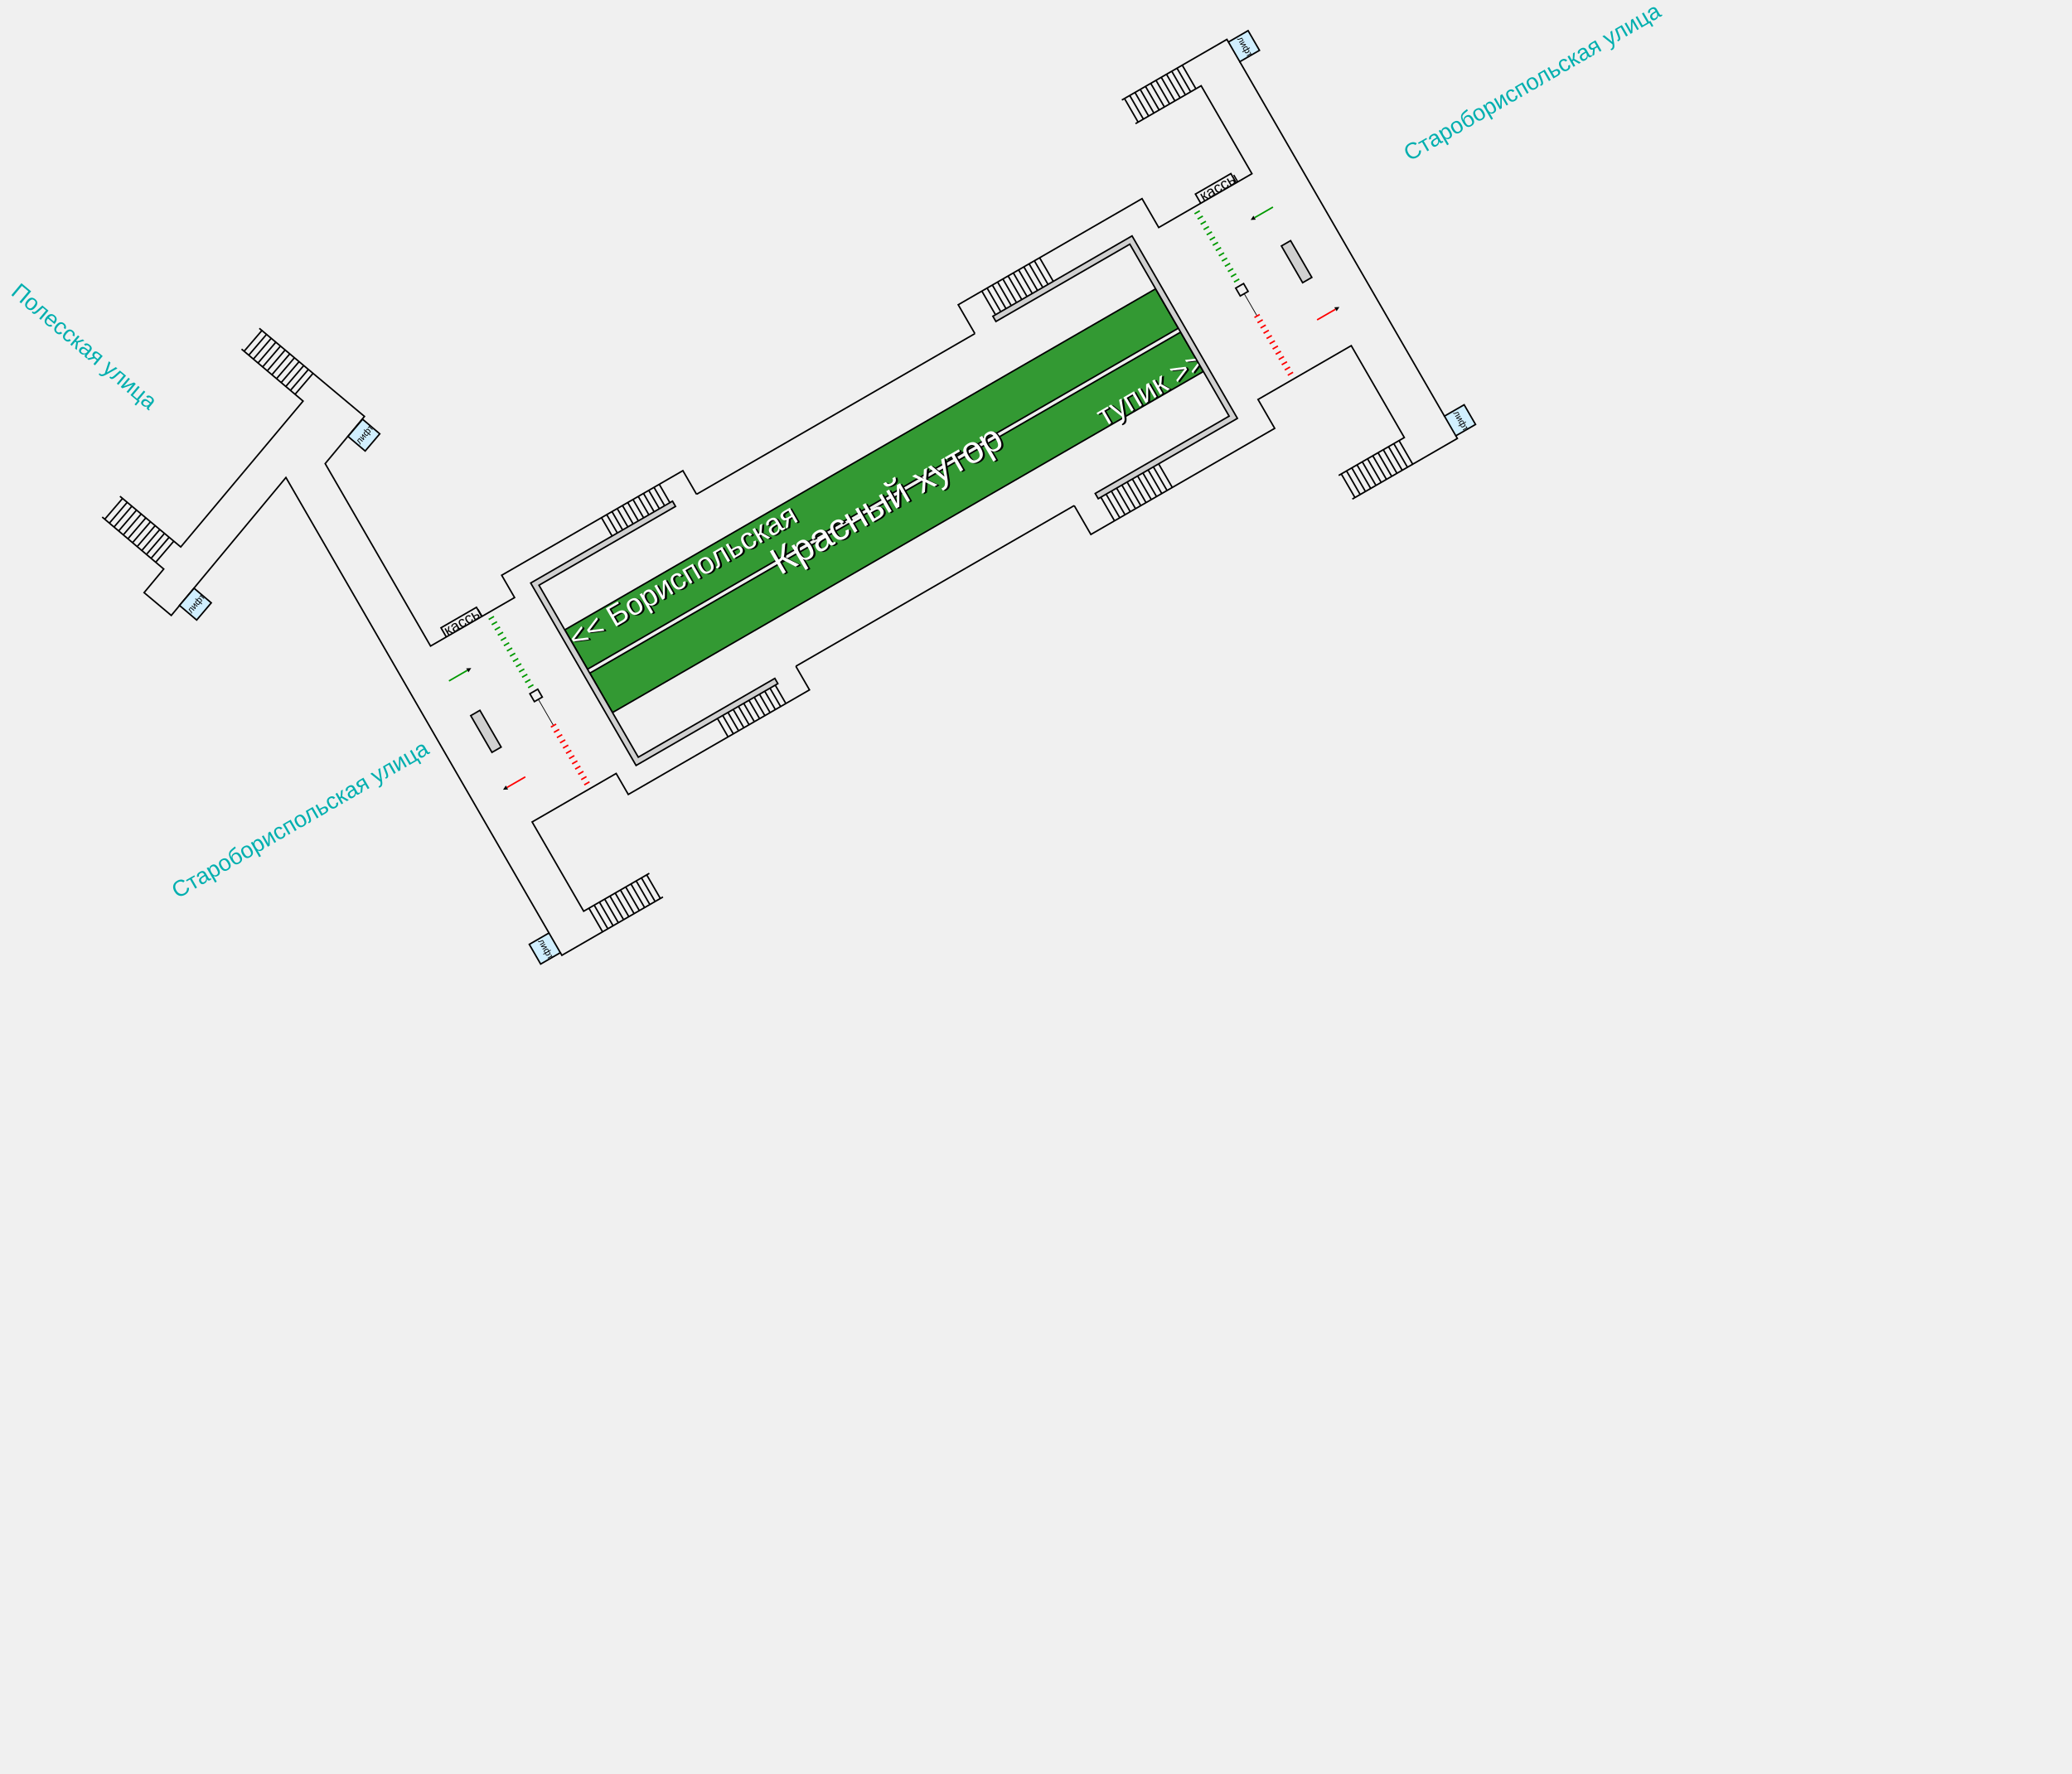
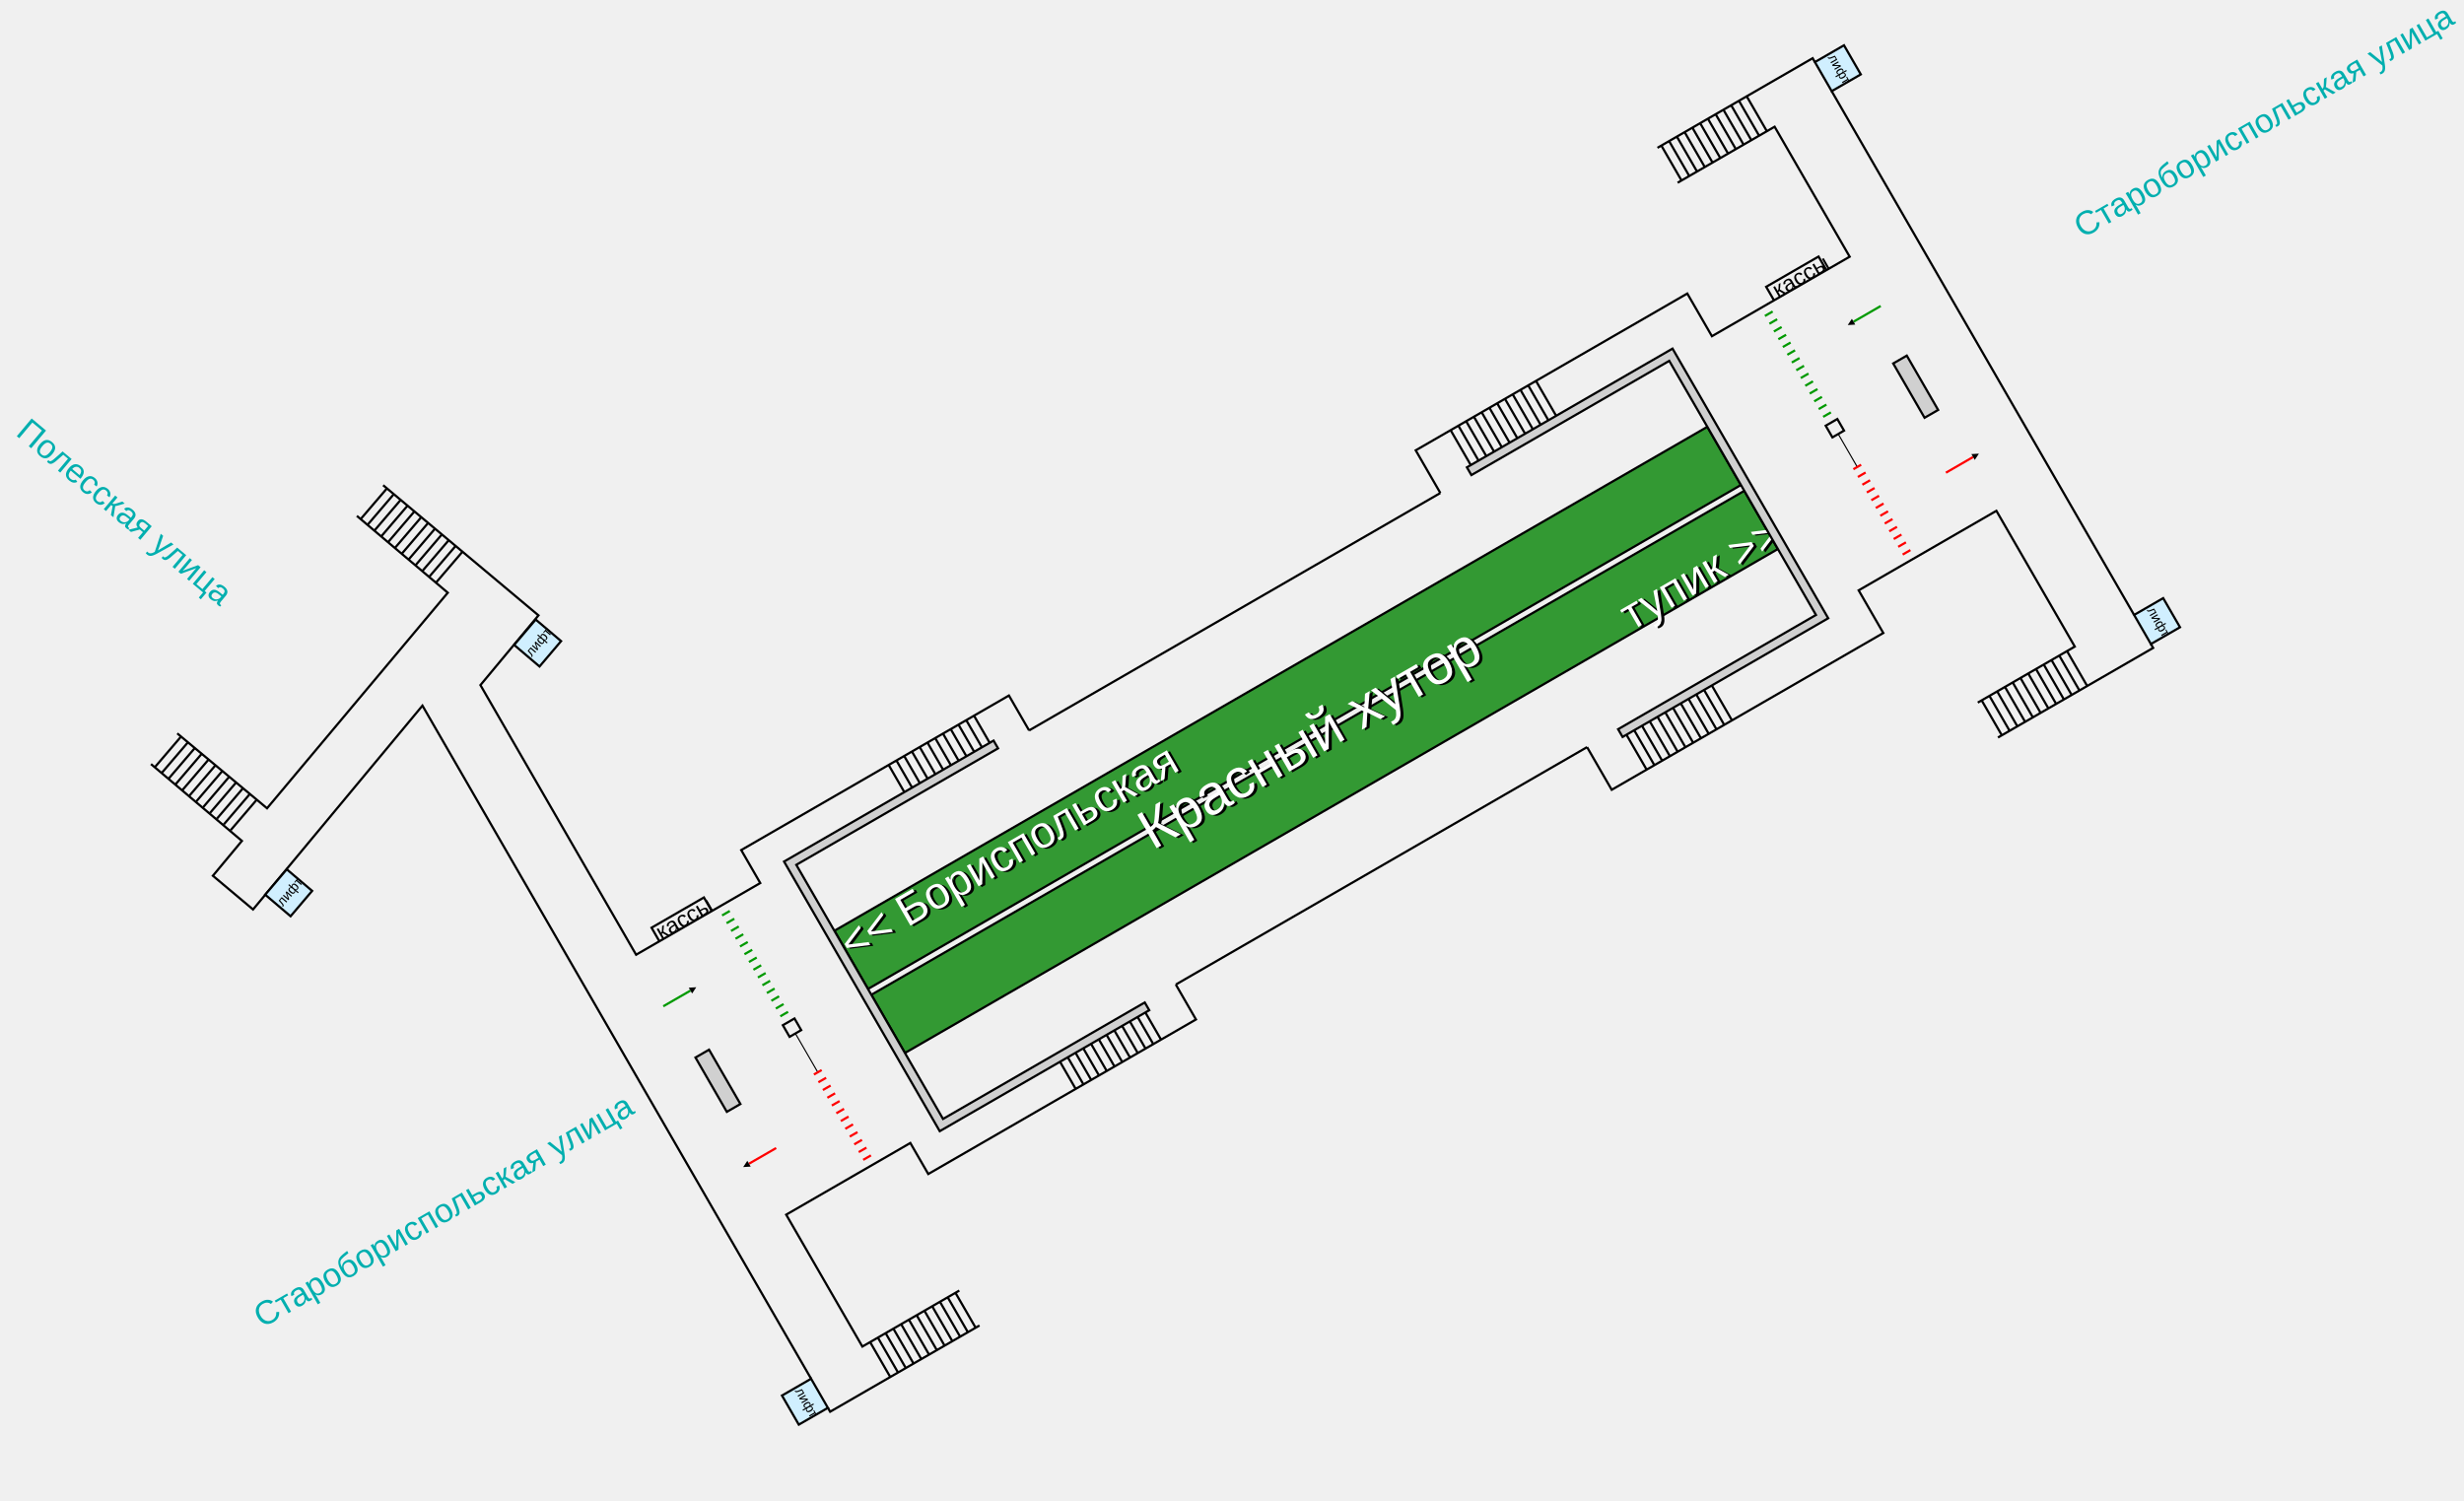
- <svg xmlns="http://www.w3.org/2000/svg" baseProfile="full" height="100%" version="1.1" width="100%">
+ <svg xmlns="http://www.w3.org/2000/svg" baseProfile="full" height="670.0" version="1.1" width="1100.0">
  <defs>
    <marker id="id102" markerHeight="3" markerUnits="strokeWidth" markerWidth="4" orient="auto" refX="0" refY="5" viewBox="0,0,10,10">
      <path d="M 0 0 L 10 5 L 0 10 z" />
    </marker>
  </defs>
-   <g transform="scale(0.5)">
-     <rect fill="none" height="670" stroke="none" stroke-width="0" width="1100" x="0" y="0" />
-     <g transform="rotate(-30.0,550,335)">
-       <polygon fill="#339933" points="356,346 356,316 806,316 806,346" stroke="#000000" stroke-width="1" />
-       <polygon fill="#339933" points="356,349 356,379 806,379 806,349" stroke="#000000" stroke-width="1" />
-       <polyline fill="none" points="476,282 688,282" stroke="#000000" stroke-width="1" />
-       <polyline fill="none" points="476,413 688,413" stroke="#000000" stroke-width="1" />
-       <line stroke="#000000" stroke-width="1" x1="458" x2="458" y1="282" y2="264" />
-       <line stroke="#000000" stroke-width="1" x1="454" x2="454" y1="282" y2="264" />
-       <line stroke="#000000" stroke-width="1" x1="450" x2="450" y1="282" y2="264" />
-       <line stroke="#000000" stroke-width="1" x1="446" x2="446" y1="282" y2="264" />
-       <line stroke="#000000" stroke-width="1" x1="442" x2="442" y1="282" y2="264" />
-       <line stroke="#000000" stroke-width="1" x1="438" x2="438" y1="282" y2="264" />
-       <line stroke="#000000" stroke-width="1" x1="434" x2="434" y1="282" y2="264" />
-       <line stroke="#000000" stroke-width="1" x1="430" x2="430" y1="282" y2="264" />
-       <line stroke="#000000" stroke-width="1" x1="426" x2="426" y1="282" y2="264" />
-       <line stroke="#000000" stroke-width="1" x1="422" x2="422" y1="282" y2="264" />
-       <line stroke="#000000" stroke-width="1" x1="418" x2="418" y1="282" y2="264" />
-       <line stroke="#000000" stroke-width="1" x1="414" x2="414" y1="282" y2="264" />
-       <line stroke="#000000" stroke-width="1" x1="458" x2="458" y1="413" y2="431" />
-       <line stroke="#000000" stroke-width="1" x1="454" x2="454" y1="413" y2="431" />
-       <line stroke="#000000" stroke-width="1" x1="450" x2="450" y1="413" y2="431" />
-       <line stroke="#000000" stroke-width="1" x1="446" x2="446" y1="413" y2="431" />
-       <line stroke="#000000" stroke-width="1" x1="442" x2="442" y1="413" y2="431" />
-       <line stroke="#000000" stroke-width="1" x1="438" x2="438" y1="413" y2="431" />
-       <line stroke="#000000" stroke-width="1" x1="434" x2="434" y1="413" y2="431" />
-       <line stroke="#000000" stroke-width="1" x1="430" x2="430" y1="413" y2="431" />
-       <line stroke="#000000" stroke-width="1" x1="426" x2="426" y1="413" y2="431" />
-       <line stroke="#000000" stroke-width="1" x1="422" x2="422" y1="413" y2="431" />
-       <line stroke="#000000" stroke-width="1" x1="418" x2="418" y1="413" y2="431" />
-       <line stroke="#000000" stroke-width="1" x1="414" x2="414" y1="413" y2="431" />
-       <line stroke="#000000" stroke-width="1" x1="706" x2="706" y1="282" y2="260" />
-       <line stroke="#000000" stroke-width="1" x1="710" x2="710" y1="282" y2="260" />
-       <line stroke="#000000" stroke-width="1" x1="714" x2="714" y1="282" y2="260" />
-       <line stroke="#000000" stroke-width="1" x1="718" x2="718" y1="282" y2="260" />
-       <line stroke="#000000" stroke-width="1" x1="722" x2="722" y1="282" y2="260" />
-       <line stroke="#000000" stroke-width="1" x1="726" x2="726" y1="282" y2="260" />
-       <line stroke="#000000" stroke-width="1" x1="730" x2="730" y1="282" y2="260" />
-       <line stroke="#000000" stroke-width="1" x1="734" x2="734" y1="282" y2="260" />
-       <line stroke="#000000" stroke-width="1" x1="738" x2="738" y1="282" y2="260" />
-       <line stroke="#000000" stroke-width="1" x1="742" x2="742" y1="282" y2="260" />
-       <line stroke="#000000" stroke-width="1" x1="746" x2="746" y1="282" y2="260" />
-       <line stroke="#000000" stroke-width="1" x1="750" x2="750" y1="282" y2="260" />
-       <line stroke="#000000" stroke-width="1" x1="706" x2="706" y1="417" y2="435" />
-       <line stroke="#000000" stroke-width="1" x1="710" x2="710" y1="417" y2="435" />
-       <line stroke="#000000" stroke-width="1" x1="714" x2="714" y1="417" y2="435" />
-       <line stroke="#000000" stroke-width="1" x1="718" x2="718" y1="417" y2="435" />
-       <line stroke="#000000" stroke-width="1" x1="722" x2="722" y1="417" y2="435" />
-       <line stroke="#000000" stroke-width="1" x1="726" x2="726" y1="417" y2="435" />
-       <line stroke="#000000" stroke-width="1" x1="730" x2="730" y1="417" y2="435" />
-       <line stroke="#000000" stroke-width="1" x1="734" x2="734" y1="417" y2="435" />
-       <line stroke="#000000" stroke-width="1" x1="738" x2="738" y1="417" y2="435" />
-       <line stroke="#000000" stroke-width="1" x1="742" x2="742" y1="417" y2="435" />
-       <line stroke="#000000" stroke-width="1" x1="746" x2="746" y1="417" y2="435" />
-       <line stroke="#000000" stroke-width="1" x1="750" x2="750" y1="417" y2="435" />
-       <text fill="#000000" font-family="Arial" font-size="20" stroke="none" stroke-width="0" x="357" y="332.0">&lt;&lt; Бориспольская</text>
-       <text fill="#000000" font-family="Arial" font-size="20" stroke="none" stroke-width="0" x="732" y="379.0">тупик &gt;&gt;</text>
-       <text fill="#000000" font-family="Arial" font-size="25" stroke="none" stroke-width="0" x="498" y="357.0">Красный хутор</text>
-       <text fill="#ffffff" font-family="Arial" font-size="20" stroke="none" stroke-width="0" x="356" y="331.0">&lt;&lt; Бориспольская</text>
-       <text fill="#ffffff" font-family="Arial" font-size="20" stroke="none" stroke-width="0" x="731" y="378.0">тупик &gt;&gt;</text>
-       <text fill="#ffffff" font-family="Arial" font-size="25" stroke="none" stroke-width="0" x="497" y="356.0">Красный хутор</text>
-       <polyline fill="none" points="247,499 247,501 324,501" stroke="#000000" stroke-width="1" />
-       <polyline fill="none" points="264,49 282,99 164,142 146,93" stroke="#000000" stroke-width="1" />
-       <polyline fill="none" points="129,99 147,149 128,156 136,178 247,137 247,484" stroke="#000000" stroke-width="1" />
-       <polyline fill="none" points="281,43 312,128 274,142 274,281 338,281 338,264 476,264 476,282" stroke="#000000" stroke-width="1" />
-       <polyline fill="none" points="476,413 476,431 338,431 338,415 274,415 274,483 324,483" stroke="#000000" stroke-width="1" />
-       <line stroke="#000000" stroke-width="1" x1="322" x2="322" y1="483" y2="501" />
-       <line stroke="#000000" stroke-width="1" x1="318" x2="318" y1="483" y2="501" />
-       <line stroke="#000000" stroke-width="1" x1="314" x2="314" y1="483" y2="501" />
-       <line stroke="#000000" stroke-width="1" x1="310" x2="310" y1="483" y2="501" />
-       <line stroke="#000000" stroke-width="1" x1="306" x2="306" y1="483" y2="501" />
-       <line stroke="#000000" stroke-width="1" x1="302" x2="302" y1="483" y2="501" />
-       <line stroke="#000000" stroke-width="1" x1="298" x2="298" y1="483" y2="501" />
-       <line stroke="#000000" stroke-width="1" x1="294" x2="294" y1="483" y2="501" />
-       <line stroke="#000000" stroke-width="1" x1="290" x2="290" y1="483" y2="501" />
-       <line stroke="#000000" stroke-width="1" x1="286" x2="286" y1="483" y2="501" />
-       <line stroke="#000000" stroke-width="1" x1="282" x2="282" y1="483" y2="501" />
-       <line stroke="#000000" stroke-width="1" x1="278" x2="278" y1="483" y2="501" />
-       <line stroke="#000000" stroke-width="1" x1="265" x2="282" y1="51" y2="45" />
+   <g>
+     <rect fill="none" height="670.0" stroke="none" stroke-width="0" width="1100.0" x="0.0" y="0.0" />
+     <g transform="rotate(-30.0,550.0,335.0)">
+       <polygon fill="#339933" points="356.0,346.0 356.0,316.0 806.0,316.0 806.0,346.0" stroke="#000000" stroke-width="1" />
+       <polygon fill="#339933" points="356.0,349.0 356.0,379.0 806.0,379.0 806.0,349.0" stroke="#000000" stroke-width="1" />
+       <polyline fill="none" points="476.0,282.0 688.0,282.0" stroke="#000000" stroke-width="1" />
+       <polyline fill="none" points="476.0,413.0 688.0,413.0" stroke="#000000" stroke-width="1" />
+       <line stroke="#000000" stroke-width="1" x1="458.0" x2="458.0" y1="282.0" y2="264.0" />
+       <line stroke="#000000" stroke-width="1" x1="454.0" x2="454.0" y1="282.0" y2="264.0" />
+       <line stroke="#000000" stroke-width="1" x1="450.0" x2="450.0" y1="282.0" y2="264.0" />
+       <line stroke="#000000" stroke-width="1" x1="446.0" x2="446.0" y1="282.0" y2="264.0" />
+       <line stroke="#000000" stroke-width="1" x1="442.0" x2="442.0" y1="282.0" y2="264.0" />
+       <line stroke="#000000" stroke-width="1" x1="438.0" x2="438.0" y1="282.0" y2="264.0" />
+       <line stroke="#000000" stroke-width="1" x1="434.0" x2="434.0" y1="282.0" y2="264.0" />
+       <line stroke="#000000" stroke-width="1" x1="430.0" x2="430.0" y1="282.0" y2="264.0" />
+       <line stroke="#000000" stroke-width="1" x1="426.0" x2="426.0" y1="282.0" y2="264.0" />
+       <line stroke="#000000" stroke-width="1" x1="422.0" x2="422.0" y1="282.0" y2="264.0" />
+       <line stroke="#000000" stroke-width="1" x1="418.0" x2="418.0" y1="282.0" y2="264.0" />
+       <line stroke="#000000" stroke-width="1" x1="414.0" x2="414.0" y1="282.0" y2="264.0" />
+       <line stroke="#000000" stroke-width="1" x1="458.0" x2="458.0" y1="413.0" y2="431.0" />
+       <line stroke="#000000" stroke-width="1" x1="454.0" x2="454.0" y1="413.0" y2="431.0" />
+       <line stroke="#000000" stroke-width="1" x1="450.0" x2="450.0" y1="413.0" y2="431.0" />
+       <line stroke="#000000" stroke-width="1" x1="446.0" x2="446.0" y1="413.0" y2="431.0" />
+       <line stroke="#000000" stroke-width="1" x1="442.0" x2="442.0" y1="413.0" y2="431.0" />
+       <line stroke="#000000" stroke-width="1" x1="438.0" x2="438.0" y1="413.0" y2="431.0" />
+       <line stroke="#000000" stroke-width="1" x1="434.0" x2="434.0" y1="413.0" y2="431.0" />
+       <line stroke="#000000" stroke-width="1" x1="430.0" x2="430.0" y1="413.0" y2="431.0" />
+       <line stroke="#000000" stroke-width="1" x1="426.0" x2="426.0" y1="413.0" y2="431.0" />
+       <line stroke="#000000" stroke-width="1" x1="422.0" x2="422.0" y1="413.0" y2="431.0" />
+       <line stroke="#000000" stroke-width="1" x1="418.0" x2="418.0" y1="413.0" y2="431.0" />
+       <line stroke="#000000" stroke-width="1" x1="414.0" x2="414.0" y1="413.0" y2="431.0" />
+       <line stroke="#000000" stroke-width="1" x1="706.0" x2="706.0" y1="282.0" y2="260.0" />
+       <line stroke="#000000" stroke-width="1" x1="710.0" x2="710.0" y1="282.0" y2="260.0" />
+       <line stroke="#000000" stroke-width="1" x1="714.0" x2="714.0" y1="282.0" y2="260.0" />
+       <line stroke="#000000" stroke-width="1" x1="718.0" x2="718.0" y1="282.0" y2="260.0" />
+       <line stroke="#000000" stroke-width="1" x1="722.0" x2="722.0" y1="282.0" y2="260.0" />
+       <line stroke="#000000" stroke-width="1" x1="726.0" x2="726.0" y1="282.0" y2="260.0" />
+       <line stroke="#000000" stroke-width="1" x1="730.0" x2="730.0" y1="282.0" y2="260.0" />
+       <line stroke="#000000" stroke-width="1" x1="734.0" x2="734.0" y1="282.0" y2="260.0" />
+       <line stroke="#000000" stroke-width="1" x1="738.0" x2="738.0" y1="282.0" y2="260.0" />
+       <line stroke="#000000" stroke-width="1" x1="742.0" x2="742.0" y1="282.0" y2="260.0" />
+       <line stroke="#000000" stroke-width="1" x1="746.0" x2="746.0" y1="282.0" y2="260.0" />
+       <line stroke="#000000" stroke-width="1" x1="750.0" x2="750.0" y1="282.0" y2="260.0" />
+       <line stroke="#000000" stroke-width="1" x1="706.0" x2="706.0" y1="417.0" y2="435.0" />
+       <line stroke="#000000" stroke-width="1" x1="710.0" x2="710.0" y1="417.0" y2="435.0" />
+       <line stroke="#000000" stroke-width="1" x1="714.0" x2="714.0" y1="417.0" y2="435.0" />
+       <line stroke="#000000" stroke-width="1" x1="718.0" x2="718.0" y1="417.0" y2="435.0" />
+       <line stroke="#000000" stroke-width="1" x1="722.0" x2="722.0" y1="417.0" y2="435.0" />
+       <line stroke="#000000" stroke-width="1" x1="726.0" x2="726.0" y1="417.0" y2="435.0" />
+       <line stroke="#000000" stroke-width="1" x1="730.0" x2="730.0" y1="417.0" y2="435.0" />
+       <line stroke="#000000" stroke-width="1" x1="734.0" x2="734.0" y1="417.0" y2="435.0" />
+       <line stroke="#000000" stroke-width="1" x1="738.0" x2="738.0" y1="417.0" y2="435.0" />
+       <line stroke="#000000" stroke-width="1" x1="742.0" x2="742.0" y1="417.0" y2="435.0" />
+       <line stroke="#000000" stroke-width="1" x1="746.0" x2="746.0" y1="417.0" y2="435.0" />
+       <line stroke="#000000" stroke-width="1" x1="750.0" x2="750.0" y1="417.0" y2="435.0" />
+       <text fill="#000000" font-family="Arial" font-size="20.0" stroke="none" stroke-width="0" x="357.0" y="332.0">&lt;&lt; Бориспольская</text>
+       <text fill="#000000" font-family="Arial" font-size="20.0" stroke="none" stroke-width="0" x="732.0" y="379.0">тупик &gt;&gt;</text>
+       <text fill="#000000" font-family="Arial" font-size="25.0" stroke="none" stroke-width="0" x="498.0" y="357.0">Красный хутор</text>
+       <text fill="#ffffff" font-family="Arial" font-size="20.0" stroke="none" stroke-width="0" x="356.0" y="331.0">&lt;&lt; Бориспольская</text>
+       <text fill="#ffffff" font-family="Arial" font-size="20.0" stroke="none" stroke-width="0" x="731.0" y="378.0">тупик &gt;&gt;</text>
+       <text fill="#ffffff" font-family="Arial" font-size="25.0" stroke="none" stroke-width="0" x="497.0" y="356.0">Красный хутор</text>
+       <polyline fill="none" points="247.0,499.0 247.0,501.0 324.0,501.0" stroke="#000000" stroke-width="1" />
+       <polyline fill="none" points="264.0,49.0 282.0,99.0 164.0,142.0 146.0,93.0" stroke="#000000" stroke-width="1" />
+       <polyline fill="none" points="129.0,99.0 147.0,149.0 128.0,156.0 136.0,178.0 247.0,137.0 247.0,484.0" stroke="#000000" stroke-width="1" />
+       <polyline fill="none" points="281.0,43.0 312.0,128.0 274.0,142.0 274.0,281.0 338.0,281.0 338.0,264.0 476.0,264.0 476.0,282.0" stroke="#000000" stroke-width="1" />
+       <polyline fill="none" points="476.0,413.0 476.0,431.0 338.0,431.0 338.0,415.0 274.0,415.0 274.0,483.0 324.0,483.0" stroke="#000000" stroke-width="1" />
+       <line stroke="#000000" stroke-width="1" x1="322.0" x2="322.0" y1="483.0" y2="501.0" />
+       <line stroke="#000000" stroke-width="1" x1="318.0" x2="318.0" y1="483.0" y2="501.0" />
+       <line stroke="#000000" stroke-width="1" x1="314.0" x2="314.0" y1="483.0" y2="501.0" />
+       <line stroke="#000000" stroke-width="1" x1="310.0" x2="310.0" y1="483.0" y2="501.0" />
+       <line stroke="#000000" stroke-width="1" x1="306.0" x2="306.0" y1="483.0" y2="501.0" />
+       <line stroke="#000000" stroke-width="1" x1="302.0" x2="302.0" y1="483.0" y2="501.0" />
+       <line stroke="#000000" stroke-width="1" x1="298.0" x2="298.0" y1="483.0" y2="501.0" />
+       <line stroke="#000000" stroke-width="1" x1="294.0" x2="294.0" y1="483.0" y2="501.0" />
+       <line stroke="#000000" stroke-width="1" x1="290.0" x2="290.0" y1="483.0" y2="501.0" />
+       <line stroke="#000000" stroke-width="1" x1="286.0" x2="286.0" y1="483.0" y2="501.0" />
+       <line stroke="#000000" stroke-width="1" x1="282.0" x2="282.0" y1="483.0" y2="501.0" />
+       <line stroke="#000000" stroke-width="1" x1="278.0" x2="278.0" y1="483.0" y2="501.0" />
+       <line stroke="#000000" stroke-width="1" x1="265.0" x2="282.0" y1="51.0" y2="45.0" />
      <line stroke="#000000" stroke-width="1" x1="266.34" x2="283.34" y1="54.769" y2="48.769" />
      <line stroke="#000000" stroke-width="1" x1="267.68" x2="284.68" y1="58.538" y2="52.538" />
      <line stroke="#000000" stroke-width="1" x1="269.02" x2="286.02" y1="62.307" y2="56.307" />
      <line stroke="#000000" stroke-width="1" x1="270.36" x2="287.36" y1="66.075" y2="60.075" />
      <line stroke="#000000" stroke-width="1" x1="271.7" x2="288.7" y1="69.844" y2="63.844" />
      <line stroke="#000000" stroke-width="1" x1="273.04" x2="290.04" y1="73.613" y2="67.613" />
      <line stroke="#000000" stroke-width="1" x1="274.38" x2="291.38" y1="77.382" y2="71.382" />
      <line stroke="#000000" stroke-width="1" x1="275.72" x2="292.72" y1="81.151" y2="75.151" />
      <line stroke="#000000" stroke-width="1" x1="277.06" x2="294.06" y1="84.92" y2="78.92" />
      <line stroke="#000000" stroke-width="1" x1="278.4" x2="295.4" y1="88.689" y2="82.689" />
      <line stroke="#000000" stroke-width="1" x1="279.74" x2="296.74" y1="92.457" y2="86.457" />
-       <line stroke="#000000" stroke-width="1" x1="147" x2="130" y1="95" y2="101" />
+       <line stroke="#000000" stroke-width="1" x1="147.0" x2="130.0" y1="95.0" y2="101.0" />
      <line stroke="#000000" stroke-width="1" x1="148.367" x2="131.367" y1="98.759" y2="104.759" />
      <line stroke="#000000" stroke-width="1" x1="149.734" x2="132.734" y1="102.518" y2="108.518" />
      <line stroke="#000000" stroke-width="1" x1="151.101" x2="134.101" y1="106.278" y2="112.278" />
      <line stroke="#000000" stroke-width="1" x1="152.468" x2="135.468" y1="110.037" y2="116.037" />
      <line stroke="#000000" stroke-width="1" x1="153.835" x2="136.835" y1="113.796" y2="119.796" />
      <line stroke="#000000" stroke-width="1" x1="155.202" x2="138.202" y1="117.555" y2="123.555" />
      <line stroke="#000000" stroke-width="1" x1="156.569" x2="139.569" y1="121.314" y2="127.314" />
      <line stroke="#000000" stroke-width="1" x1="157.936" x2="140.936" y1="125.073" y2="131.073" />
      <line stroke="#000000" stroke-width="1" x1="159.303" x2="142.303" y1="128.833" y2="134.833" />
      <line stroke="#000000" stroke-width="1" x1="160.67" x2="143.67" y1="132.592" y2="138.592" />
      <line stroke="#000000" stroke-width="1" x1="162.037" x2="145.037" y1="136.351" y2="142.351" />
-       <polygon fill="#d0d0d0" points="281,334 274,334 274,362 281,362" stroke="#000000" stroke-width="1" />
-       <polygon fill="#d0d0d0" points="460,278 460,282 356,282 356,413 460,413 460,417 352,417 352,278" stroke="#000000" stroke-width="1" />
-       <polygon fill="#d0efff" points="232,484 247,484 247,499 232,499" stroke="#000000" stroke-width="1" />
-       <text fill="#000000" font-family="Arial" font-size="6" stroke="none" stroke-width="0" transform="rotate(-270.0,244,485)" x="244" y="491.0">лифт</text>
-       <polygon fill="#d0efff" points="296,134 310,129 315,143 301,148" stroke="#000000" stroke-width="1" />
-       <text fill="#000000" font-family="Arial" font-size="6" stroke="none" stroke-width="0" transform="rotate(-20.0,298,137)" x="298" y="143.0">лифт</text>
-       <polygon fill="#d0efff" points="144,175 158,170 163,184 149,189" stroke="#000000" stroke-width="1" />
-       <text fill="#000000" font-family="Arial" font-size="6" stroke="none" stroke-width="0" transform="rotate(-20.0,146,178)" x="146" y="184.0">лифт</text>
-       <polyline fill="none" points="286,281 286,274 313,274 313,281" stroke="#000000" stroke-width="1" />
-       <text fill="#000000" font-family="Arial" font-size="10" stroke="none" stroke-width="0" x="287" y="281.0">кассы</text>
-       <polygon fill="none" points="321,341 315,341 315,347 321,347" stroke="#000000" stroke-width="1" />
-       <polyline fill="none" points="318,347 318,367" stroke="#000000" stroke-width="0.5" />
-       <line stroke="#009900" stroke-width="1" x1="320" x2="316" y1="337" y2="337" />
-       <line stroke="#009900" stroke-width="1" x1="320" x2="316" y1="333" y2="333" />
-       <line stroke="#009900" stroke-width="1" x1="320" x2="316" y1="329" y2="329" />
-       <line stroke="#009900" stroke-width="1" x1="320" x2="316" y1="325" y2="325" />
-       <line stroke="#009900" stroke-width="1" x1="320" x2="316" y1="321" y2="321" />
-       <line stroke="#009900" stroke-width="1" x1="320" x2="316" y1="317" y2="317" />
-       <line stroke="#009900" stroke-width="1" x1="320" x2="316" y1="313" y2="313" />
-       <line stroke="#009900" stroke-width="1" x1="320" x2="316" y1="309" y2="309" />
-       <line stroke="#009900" stroke-width="1" x1="320" x2="316" y1="305" y2="305" />
-       <line stroke="#009900" stroke-width="1" x1="320" x2="316" y1="301" y2="301" />
-       <line stroke="#009900" stroke-width="1" x1="320" x2="316" y1="297" y2="297" />
-       <line stroke="#009900" stroke-width="1" x1="320" x2="316" y1="293" y2="293" />
-       <line stroke="#009900" stroke-width="1" x1="320" x2="316" y1="289" y2="289" />
-       <line stroke="#009900" stroke-width="1" x1="320" x2="316" y1="285" y2="285" />
-       <line stroke="#ff0000" stroke-width="1" x1="316" x2="320" y1="411" y2="411" />
-       <line stroke="#ff0000" stroke-width="1" x1="316" x2="320" y1="407" y2="407" />
-       <line stroke="#ff0000" stroke-width="1" x1="316" x2="320" y1="403" y2="403" />
-       <line stroke="#ff0000" stroke-width="1" x1="316" x2="320" y1="399" y2="399" />
-       <line stroke="#ff0000" stroke-width="1" x1="316" x2="320" y1="395" y2="395" />
-       <line stroke="#ff0000" stroke-width="1" x1="316" x2="320" y1="391" y2="391" />
-       <line stroke="#ff0000" stroke-width="1" x1="316" x2="320" y1="387" y2="387" />
-       <line stroke="#ff0000" stroke-width="1" x1="316" x2="320" y1="383" y2="383" />
-       <line stroke="#ff0000" stroke-width="1" x1="316" x2="320" y1="379" y2="379" />
-       <line stroke="#ff0000" stroke-width="1" x1="316" x2="320" y1="375" y2="375" />
-       <line stroke="#ff0000" stroke-width="1" x1="316" x2="320" y1="371" y2="371" />
-       <line stroke="#ff0000" stroke-width="1" x1="316" x2="320" y1="367" y2="367" />
-       <polyline fill="none" marker-end="url(#id102)" points="285,387 271,387" stroke="#ff0000" stroke-width="1" />
-       <polyline fill="none" marker-end="url(#id102)" points="273,307 287,307" stroke="#009900" stroke-width="1" />
-       <polyline fill="none" points="688,282 688,260 828,260 828,282 899,282 899,215 849,215" stroke="#000000" stroke-width="1" />
-       <polyline fill="none" points="688,413 688,435 828,435 828,413 899,413 899,483 849,483" stroke="#000000" stroke-width="1" />
-       <polyline fill="none" points="849,501 929,501 929,499" stroke="#000000" stroke-width="1" />
-       <polyline fill="none" points="929,484 929,214" stroke="#000000" stroke-width="1" />
-       <polyline fill="none" points="929,199 929,197 849,197" stroke="#000000" stroke-width="1" />
-       <line stroke="#000000" stroke-width="1" x1="851" x2="851" y1="215" y2="197" />
-       <line stroke="#000000" stroke-width="1" x1="855" x2="855" y1="215" y2="197" />
-       <line stroke="#000000" stroke-width="1" x1="859" x2="859" y1="215" y2="197" />
-       <line stroke="#000000" stroke-width="1" x1="863" x2="863" y1="215" y2="197" />
-       <line stroke="#000000" stroke-width="1" x1="867" x2="867" y1="215" y2="197" />
-       <line stroke="#000000" stroke-width="1" x1="871" x2="871" y1="215" y2="197" />
-       <line stroke="#000000" stroke-width="1" x1="875" x2="875" y1="215" y2="197" />
-       <line stroke="#000000" stroke-width="1" x1="879" x2="879" y1="215" y2="197" />
-       <line stroke="#000000" stroke-width="1" x1="883" x2="883" y1="215" y2="197" />
-       <line stroke="#000000" stroke-width="1" x1="887" x2="887" y1="215" y2="197" />
-       <line stroke="#000000" stroke-width="1" x1="891" x2="891" y1="215" y2="197" />
-       <line stroke="#000000" stroke-width="1" x1="895" x2="895" y1="215" y2="197" />
-       <line stroke="#000000" stroke-width="1" x1="851" x2="851" y1="483" y2="501" />
-       <line stroke="#000000" stroke-width="1" x1="855" x2="855" y1="483" y2="501" />
-       <line stroke="#000000" stroke-width="1" x1="859" x2="859" y1="483" y2="501" />
-       <line stroke="#000000" stroke-width="1" x1="863" x2="863" y1="483" y2="501" />
-       <line stroke="#000000" stroke-width="1" x1="867" x2="867" y1="483" y2="501" />
-       <line stroke="#000000" stroke-width="1" x1="871" x2="871" y1="483" y2="501" />
-       <line stroke="#000000" stroke-width="1" x1="875" x2="875" y1="483" y2="501" />
-       <line stroke="#000000" stroke-width="1" x1="879" x2="879" y1="483" y2="501" />
-       <line stroke="#000000" stroke-width="1" x1="883" x2="883" y1="483" y2="501" />
-       <line stroke="#000000" stroke-width="1" x1="887" x2="887" y1="483" y2="501" />
-       <line stroke="#000000" stroke-width="1" x1="891" x2="891" y1="483" y2="501" />
-       <line stroke="#000000" stroke-width="1" x1="895" x2="895" y1="483" y2="501" />
-       <polygon fill="#d0d0d0" points="892,333 899,333 899,361 892,361" stroke="#000000" stroke-width="1" />
-       <polygon fill="#d0d0d0" points="704,282 704,278 810,278 810,417 704,417 704,413 806,413 806,282" stroke="#000000" stroke-width="1" />
-       <polyline fill="none" points="887,282 887,275 860,275 860,282" stroke="#000000" stroke-width="1" />
-       <text fill="#000000" font-family="Arial" font-size="10" stroke="none" stroke-width="0" x="862" y="282.0">кассы</text>
-       <polygon fill="none" points="852,342 858,342 858,348 852,348" stroke="#000000" stroke-width="1" />
-       <polyline fill="none" points="855,348 855,365" stroke="#000000" stroke-width="0.5" />
-       <line stroke="#009900" stroke-width="1" x1="853" x2="857" y1="338" y2="338" />
-       <line stroke="#009900" stroke-width="1" x1="853" x2="857" y1="334" y2="334" />
-       <line stroke="#009900" stroke-width="1" x1="853" x2="857" y1="330" y2="330" />
-       <line stroke="#009900" stroke-width="1" x1="853" x2="857" y1="326" y2="326" />
-       <line stroke="#009900" stroke-width="1" x1="853" x2="857" y1="322" y2="322" />
-       <line stroke="#009900" stroke-width="1" x1="853" x2="857" y1="318" y2="318" />
-       <line stroke="#009900" stroke-width="1" x1="853" x2="857" y1="314" y2="314" />
-       <line stroke="#009900" stroke-width="1" x1="853" x2="857" y1="310" y2="310" />
-       <line stroke="#009900" stroke-width="1" x1="853" x2="857" y1="306" y2="306" />
-       <line stroke="#009900" stroke-width="1" x1="853" x2="857" y1="302" y2="302" />
-       <line stroke="#009900" stroke-width="1" x1="853" x2="857" y1="298" y2="298" />
-       <line stroke="#009900" stroke-width="1" x1="853" x2="857" y1="294" y2="294" />
-       <line stroke="#009900" stroke-width="1" x1="853" x2="857" y1="290" y2="290" />
-       <line stroke="#009900" stroke-width="1" x1="853" x2="857" y1="286" y2="286" />
-       <line stroke="#ff0000" stroke-width="1" x1="857" x2="853" y1="409" y2="409" />
-       <line stroke="#ff0000" stroke-width="1" x1="857" x2="853" y1="405" y2="405" />
-       <line stroke="#ff0000" stroke-width="1" x1="857" x2="853" y1="401" y2="401" />
-       <line stroke="#ff0000" stroke-width="1" x1="857" x2="853" y1="397" y2="397" />
-       <line stroke="#ff0000" stroke-width="1" x1="857" x2="853" y1="393" y2="393" />
-       <line stroke="#ff0000" stroke-width="1" x1="857" x2="853" y1="389" y2="389" />
-       <line stroke="#ff0000" stroke-width="1" x1="857" x2="853" y1="385" y2="385" />
-       <line stroke="#ff0000" stroke-width="1" x1="857" x2="853" y1="381" y2="381" />
-       <line stroke="#ff0000" stroke-width="1" x1="857" x2="853" y1="377" y2="377" />
-       <line stroke="#ff0000" stroke-width="1" x1="857" x2="853" y1="373" y2="373" />
-       <line stroke="#ff0000" stroke-width="1" x1="857" x2="853" y1="369" y2="369" />
-       <line stroke="#ff0000" stroke-width="1" x1="857" x2="853" y1="365" y2="365" />
-       <polyline fill="none" marker-end="url(#id102)" points="888,387 902,387" stroke="#ff0000" stroke-width="1" />
-       <polyline fill="none" marker-end="url(#id102)" points="900,308 886,308" stroke="#009900" stroke-width="1" />
-       <polygon fill="#d0efff" points="929,484 944,484 944,499 929,499" stroke="#000000" stroke-width="1" />
-       <text fill="#000000" font-family="Arial" font-size="6" stroke="none" stroke-width="0" transform="rotate(-270.0,941,485)" x="941" y="491.0">лифт</text>
-       <polygon fill="#d0efff" points="929,199 944,199 944,214 929,214" stroke="#000000" stroke-width="1" />
-       <text fill="#000000" font-family="Arial" font-size="6" stroke="none" stroke-width="0" transform="rotate(-270.0,941,200)" x="941" y="206.0">лифт</text>
-       <text fill="#00afaf" font-family="Arial" font-size="15" stroke="none" stroke-width="0" transform="rotate(70.0,164,-64)" x="164" y="-49.0">Полесская улица</text>
-       <text fill="#00afaf" font-family="Arial" font-size="15" stroke="none" stroke-width="0" x="46" y="342.0">Старобориспольская улица</text>
-       <text fill="#00afaf" font-family="Arial" font-size="15" stroke="none" stroke-width="0" x="993" y="327.0">Старобориспольская улица</text>
+       <polygon fill="#d0d0d0" points="281.0,334.0 274.0,334.0 274.0,362.0 281.0,362.0" stroke="#000000" stroke-width="1" />
+       <polygon fill="#d0d0d0" points="460.0,278.0 460.0,282.0 356.0,282.0 356.0,413.0 460.0,413.0 460.0,417.0 352.0,417.0 352.0,278.0" stroke="#000000" stroke-width="1" />
+       <polygon fill="#d0efff" points="232.0,484.0 247.0,484.0 247.0,499.0 232.0,499.0" stroke="#000000" stroke-width="1" />
+       <text fill="#000000" font-family="Arial" font-size="6.0" stroke="none" stroke-width="0" transform="rotate(-270.0,244.0,485.0)" x="244.0" y="491.0">лифт</text>
+       <polygon fill="#d0efff" points="296.0,134.0 310.0,129.0 315.0,143.0 301.0,148.0" stroke="#000000" stroke-width="1" />
+       <text fill="#000000" font-family="Arial" font-size="6.0" stroke="none" stroke-width="0" transform="rotate(-20.0,298.0,137.0)" x="298.0" y="143.0">лифт</text>
+       <polygon fill="#d0efff" points="144.0,175.0 158.0,170.0 163.0,184.0 149.0,189.0" stroke="#000000" stroke-width="1" />
+       <text fill="#000000" font-family="Arial" font-size="6.0" stroke="none" stroke-width="0" transform="rotate(-20.0,146.0,178.0)" x="146.0" y="184.0">лифт</text>
+       <polyline fill="none" points="286.0,281.0 286.0,274.0 313.0,274.0 313.0,281.0" stroke="#000000" stroke-width="1" />
+       <text fill="#000000" font-family="Arial" font-size="10.0" stroke="none" stroke-width="0" x="287.0" y="281.0">кассы</text>
+       <polygon fill="none" points="321.0,341.0 315.0,341.0 315.0,347.0 321.0,347.0" stroke="#000000" stroke-width="1" />
+       <polyline fill="none" points="318.0,347.0 318.0,367.0" stroke="#000000" stroke-width="0.5" />
+       <line stroke="#009900" stroke-width="1" x1="320.0" x2="316.0" y1="337.0" y2="337.0" />
+       <line stroke="#009900" stroke-width="1" x1="320.0" x2="316.0" y1="333.0" y2="333.0" />
+       <line stroke="#009900" stroke-width="1" x1="320.0" x2="316.0" y1="329.0" y2="329.0" />
+       <line stroke="#009900" stroke-width="1" x1="320.0" x2="316.0" y1="325.0" y2="325.0" />
+       <line stroke="#009900" stroke-width="1" x1="320.0" x2="316.0" y1="321.0" y2="321.0" />
+       <line stroke="#009900" stroke-width="1" x1="320.0" x2="316.0" y1="317.0" y2="317.0" />
+       <line stroke="#009900" stroke-width="1" x1="320.0" x2="316.0" y1="313.0" y2="313.0" />
+       <line stroke="#009900" stroke-width="1" x1="320.0" x2="316.0" y1="309.0" y2="309.0" />
+       <line stroke="#009900" stroke-width="1" x1="320.0" x2="316.0" y1="305.0" y2="305.0" />
+       <line stroke="#009900" stroke-width="1" x1="320.0" x2="316.0" y1="301.0" y2="301.0" />
+       <line stroke="#009900" stroke-width="1" x1="320.0" x2="316.0" y1="297.0" y2="297.0" />
+       <line stroke="#009900" stroke-width="1" x1="320.0" x2="316.0" y1="293.0" y2="293.0" />
+       <line stroke="#009900" stroke-width="1" x1="320.0" x2="316.0" y1="289.0" y2="289.0" />
+       <line stroke="#009900" stroke-width="1" x1="320.0" x2="316.0" y1="285.0" y2="285.0" />
+       <line stroke="#ff0000" stroke-width="1" x1="316.0" x2="320.0" y1="411.0" y2="411.0" />
+       <line stroke="#ff0000" stroke-width="1" x1="316.0" x2="320.0" y1="407.0" y2="407.0" />
+       <line stroke="#ff0000" stroke-width="1" x1="316.0" x2="320.0" y1="403.0" y2="403.0" />
+       <line stroke="#ff0000" stroke-width="1" x1="316.0" x2="320.0" y1="399.0" y2="399.0" />
+       <line stroke="#ff0000" stroke-width="1" x1="316.0" x2="320.0" y1="395.0" y2="395.0" />
+       <line stroke="#ff0000" stroke-width="1" x1="316.0" x2="320.0" y1="391.0" y2="391.0" />
+       <line stroke="#ff0000" stroke-width="1" x1="316.0" x2="320.0" y1="387.0" y2="387.0" />
+       <line stroke="#ff0000" stroke-width="1" x1="316.0" x2="320.0" y1="383.0" y2="383.0" />
+       <line stroke="#ff0000" stroke-width="1" x1="316.0" x2="320.0" y1="379.0" y2="379.0" />
+       <line stroke="#ff0000" stroke-width="1" x1="316.0" x2="320.0" y1="375.0" y2="375.0" />
+       <line stroke="#ff0000" stroke-width="1" x1="316.0" x2="320.0" y1="371.0" y2="371.0" />
+       <line stroke="#ff0000" stroke-width="1" x1="316.0" x2="320.0" y1="367.0" y2="367.0" />
+       <polyline fill="none" marker-end="url(#id102)" points="285.0,387.0 271.0,387.0" stroke="#ff0000" stroke-width="1" />
+       <polyline fill="none" marker-end="url(#id102)" points="273.0,307.0 287.0,307.0" stroke="#009900" stroke-width="1" />
+       <polyline fill="none" points="688.0,282.0 688.0,260.0 828.0,260.0 828.0,282.0 899.0,282.0 899.0,215.0 849.0,215.0" stroke="#000000" stroke-width="1" />
+       <polyline fill="none" points="688.0,413.0 688.0,435.0 828.0,435.0 828.0,413.0 899.0,413.0 899.0,483.0 849.0,483.0" stroke="#000000" stroke-width="1" />
+       <polyline fill="none" points="849.0,501.0 929.0,501.0 929.0,499.0" stroke="#000000" stroke-width="1" />
+       <polyline fill="none" points="929.0,484.0 929.0,214.0" stroke="#000000" stroke-width="1" />
+       <polyline fill="none" points="929.0,199.0 929.0,197.0 849.0,197.0" stroke="#000000" stroke-width="1" />
+       <line stroke="#000000" stroke-width="1" x1="851.0" x2="851.0" y1="215.0" y2="197.0" />
+       <line stroke="#000000" stroke-width="1" x1="855.0" x2="855.0" y1="215.0" y2="197.0" />
+       <line stroke="#000000" stroke-width="1" x1="859.0" x2="859.0" y1="215.0" y2="197.0" />
+       <line stroke="#000000" stroke-width="1" x1="863.0" x2="863.0" y1="215.0" y2="197.0" />
+       <line stroke="#000000" stroke-width="1" x1="867.0" x2="867.0" y1="215.0" y2="197.0" />
+       <line stroke="#000000" stroke-width="1" x1="871.0" x2="871.0" y1="215.0" y2="197.0" />
+       <line stroke="#000000" stroke-width="1" x1="875.0" x2="875.0" y1="215.0" y2="197.0" />
+       <line stroke="#000000" stroke-width="1" x1="879.0" x2="879.0" y1="215.0" y2="197.0" />
+       <line stroke="#000000" stroke-width="1" x1="883.0" x2="883.0" y1="215.0" y2="197.0" />
+       <line stroke="#000000" stroke-width="1" x1="887.0" x2="887.0" y1="215.0" y2="197.0" />
+       <line stroke="#000000" stroke-width="1" x1="891.0" x2="891.0" y1="215.0" y2="197.0" />
+       <line stroke="#000000" stroke-width="1" x1="895.0" x2="895.0" y1="215.0" y2="197.0" />
+       <line stroke="#000000" stroke-width="1" x1="851.0" x2="851.0" y1="483.0" y2="501.0" />
+       <line stroke="#000000" stroke-width="1" x1="855.0" x2="855.0" y1="483.0" y2="501.0" />
+       <line stroke="#000000" stroke-width="1" x1="859.0" x2="859.0" y1="483.0" y2="501.0" />
+       <line stroke="#000000" stroke-width="1" x1="863.0" x2="863.0" y1="483.0" y2="501.0" />
+       <line stroke="#000000" stroke-width="1" x1="867.0" x2="867.0" y1="483.0" y2="501.0" />
+       <line stroke="#000000" stroke-width="1" x1="871.0" x2="871.0" y1="483.0" y2="501.0" />
+       <line stroke="#000000" stroke-width="1" x1="875.0" x2="875.0" y1="483.0" y2="501.0" />
+       <line stroke="#000000" stroke-width="1" x1="879.0" x2="879.0" y1="483.0" y2="501.0" />
+       <line stroke="#000000" stroke-width="1" x1="883.0" x2="883.0" y1="483.0" y2="501.0" />
+       <line stroke="#000000" stroke-width="1" x1="887.0" x2="887.0" y1="483.0" y2="501.0" />
+       <line stroke="#000000" stroke-width="1" x1="891.0" x2="891.0" y1="483.0" y2="501.0" />
+       <line stroke="#000000" stroke-width="1" x1="895.0" x2="895.0" y1="483.0" y2="501.0" />
+       <polygon fill="#d0d0d0" points="892.0,333.0 899.0,333.0 899.0,361.0 892.0,361.0" stroke="#000000" stroke-width="1" />
+       <polygon fill="#d0d0d0" points="704.0,282.0 704.0,278.0 810.0,278.0 810.0,417.0 704.0,417.0 704.0,413.0 806.0,413.0 806.0,282.0" stroke="#000000" stroke-width="1" />
+       <polyline fill="none" points="887.0,282.0 887.0,275.0 860.0,275.0 860.0,282.0" stroke="#000000" stroke-width="1" />
+       <text fill="#000000" font-family="Arial" font-size="10.0" stroke="none" stroke-width="0" x="862.0" y="282.0">кассы</text>
+       <polygon fill="none" points="852.0,342.0 858.0,342.0 858.0,348.0 852.0,348.0" stroke="#000000" stroke-width="1" />
+       <polyline fill="none" points="855.0,348.0 855.0,365.0" stroke="#000000" stroke-width="0.5" />
+       <line stroke="#009900" stroke-width="1" x1="853.0" x2="857.0" y1="338.0" y2="338.0" />
+       <line stroke="#009900" stroke-width="1" x1="853.0" x2="857.0" y1="334.0" y2="334.0" />
+       <line stroke="#009900" stroke-width="1" x1="853.0" x2="857.0" y1="330.0" y2="330.0" />
+       <line stroke="#009900" stroke-width="1" x1="853.0" x2="857.0" y1="326.0" y2="326.0" />
+       <line stroke="#009900" stroke-width="1" x1="853.0" x2="857.0" y1="322.0" y2="322.0" />
+       <line stroke="#009900" stroke-width="1" x1="853.0" x2="857.0" y1="318.0" y2="318.0" />
+       <line stroke="#009900" stroke-width="1" x1="853.0" x2="857.0" y1="314.0" y2="314.0" />
+       <line stroke="#009900" stroke-width="1" x1="853.0" x2="857.0" y1="310.0" y2="310.0" />
+       <line stroke="#009900" stroke-width="1" x1="853.0" x2="857.0" y1="306.0" y2="306.0" />
+       <line stroke="#009900" stroke-width="1" x1="853.0" x2="857.0" y1="302.0" y2="302.0" />
+       <line stroke="#009900" stroke-width="1" x1="853.0" x2="857.0" y1="298.0" y2="298.0" />
+       <line stroke="#009900" stroke-width="1" x1="853.0" x2="857.0" y1="294.0" y2="294.0" />
+       <line stroke="#009900" stroke-width="1" x1="853.0" x2="857.0" y1="290.0" y2="290.0" />
+       <line stroke="#009900" stroke-width="1" x1="853.0" x2="857.0" y1="286.0" y2="286.0" />
+       <line stroke="#ff0000" stroke-width="1" x1="857.0" x2="853.0" y1="409.0" y2="409.0" />
+       <line stroke="#ff0000" stroke-width="1" x1="857.0" x2="853.0" y1="405.0" y2="405.0" />
+       <line stroke="#ff0000" stroke-width="1" x1="857.0" x2="853.0" y1="401.0" y2="401.0" />
+       <line stroke="#ff0000" stroke-width="1" x1="857.0" x2="853.0" y1="397.0" y2="397.0" />
+       <line stroke="#ff0000" stroke-width="1" x1="857.0" x2="853.0" y1="393.0" y2="393.0" />
+       <line stroke="#ff0000" stroke-width="1" x1="857.0" x2="853.0" y1="389.0" y2="389.0" />
+       <line stroke="#ff0000" stroke-width="1" x1="857.0" x2="853.0" y1="385.0" y2="385.0" />
+       <line stroke="#ff0000" stroke-width="1" x1="857.0" x2="853.0" y1="381.0" y2="381.0" />
+       <line stroke="#ff0000" stroke-width="1" x1="857.0" x2="853.0" y1="377.0" y2="377.0" />
+       <line stroke="#ff0000" stroke-width="1" x1="857.0" x2="853.0" y1="373.0" y2="373.0" />
+       <line stroke="#ff0000" stroke-width="1" x1="857.0" x2="853.0" y1="369.0" y2="369.0" />
+       <line stroke="#ff0000" stroke-width="1" x1="857.0" x2="853.0" y1="365.0" y2="365.0" />
+       <polyline fill="none" marker-end="url(#id102)" points="888.0,387.0 902.0,387.0" stroke="#ff0000" stroke-width="1" />
+       <polyline fill="none" marker-end="url(#id102)" points="900.0,308.0 886.0,308.0" stroke="#009900" stroke-width="1" />
+       <polygon fill="#d0efff" points="929.0,484.0 944.0,484.0 944.0,499.0 929.0,499.0" stroke="#000000" stroke-width="1" />
+       <text fill="#000000" font-family="Arial" font-size="6.0" stroke="none" stroke-width="0" transform="rotate(-270.0,941.0,485.0)" x="941.0" y="491.0">лифт</text>
+       <polygon fill="#d0efff" points="929.0,199.0 944.0,199.0 944.0,214.0 929.0,214.0" stroke="#000000" stroke-width="1" />
+       <text fill="#000000" font-family="Arial" font-size="6.0" stroke="none" stroke-width="0" transform="rotate(-270.0,941.0,200.0)" x="941.0" y="206.0">лифт</text>
+       <text fill="#00afaf" font-family="Arial" font-size="15.0" stroke="none" stroke-width="0" transform="rotate(70.0,164.0,-64.0)" x="164.0" y="-49.0">Полесская улица</text>
+       <text fill="#00afaf" font-family="Arial" font-size="15.0" stroke="none" stroke-width="0" x="46.0" y="342.0">Старобориспольская улица</text>
+       <text fill="#00afaf" font-family="Arial" font-size="15.0" stroke="none" stroke-width="0" x="993.0" y="327.0">Старобориспольская улица</text>
    </g>
  </g>
</svg>
